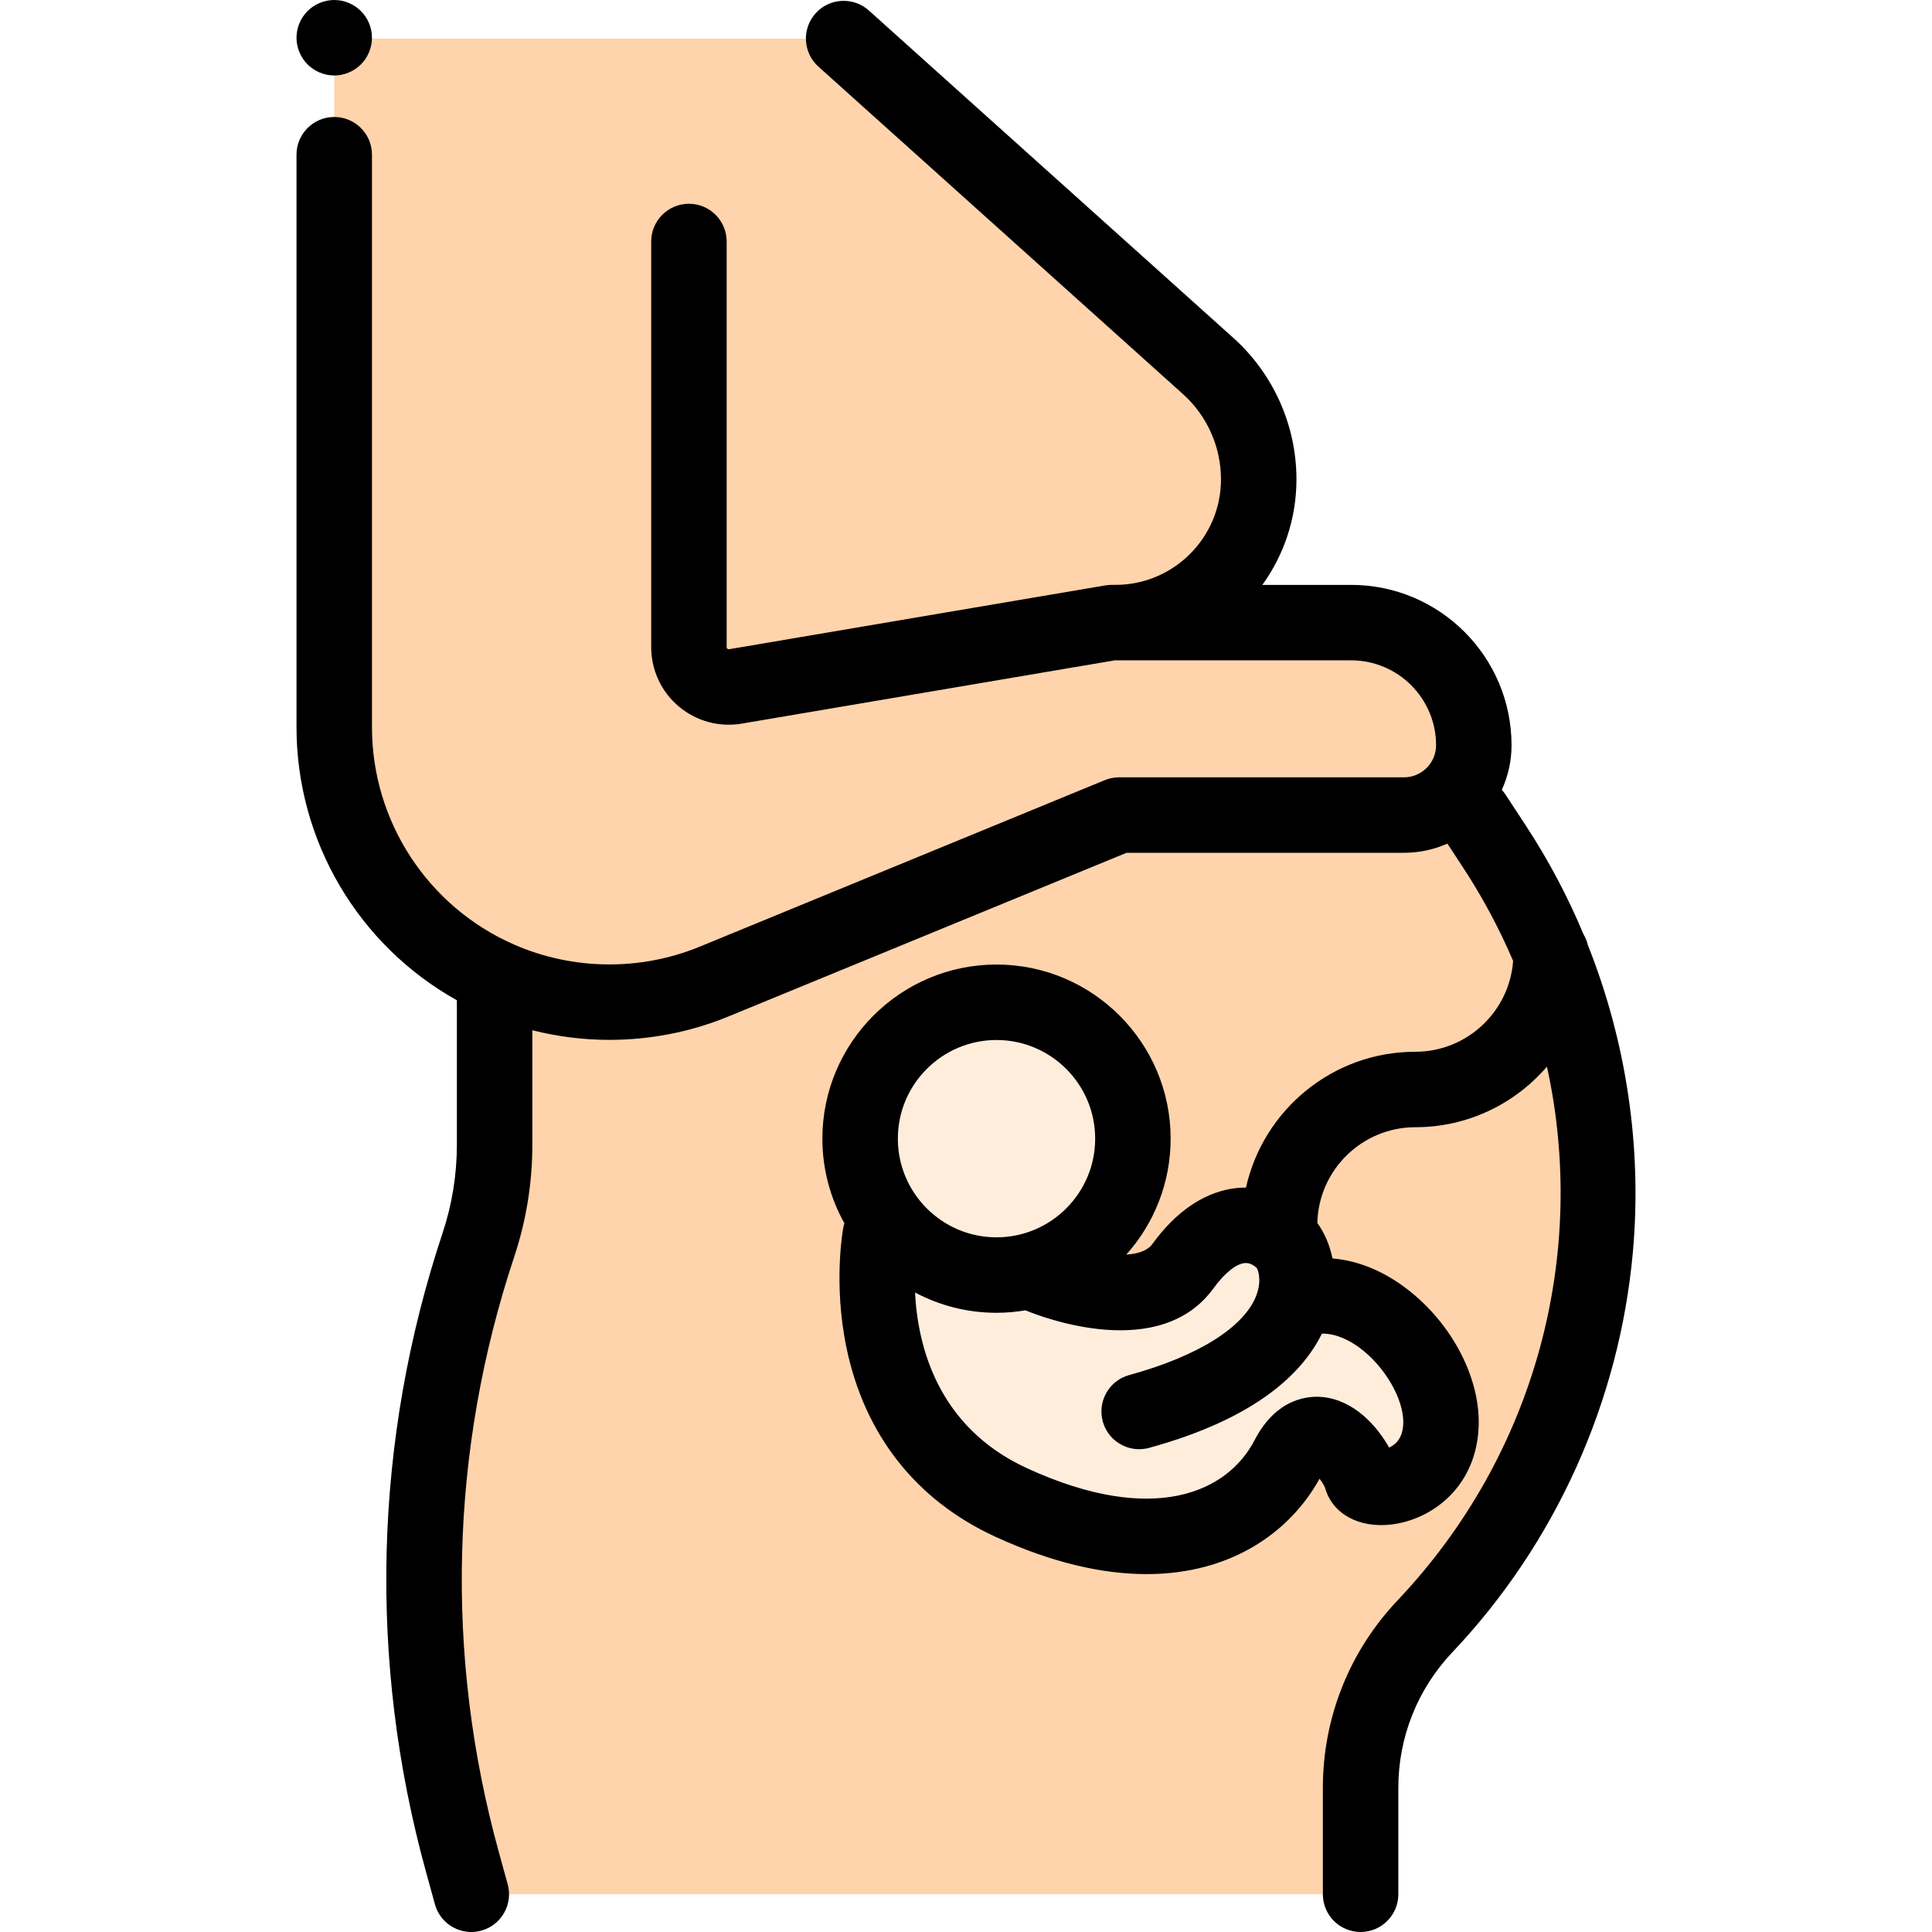
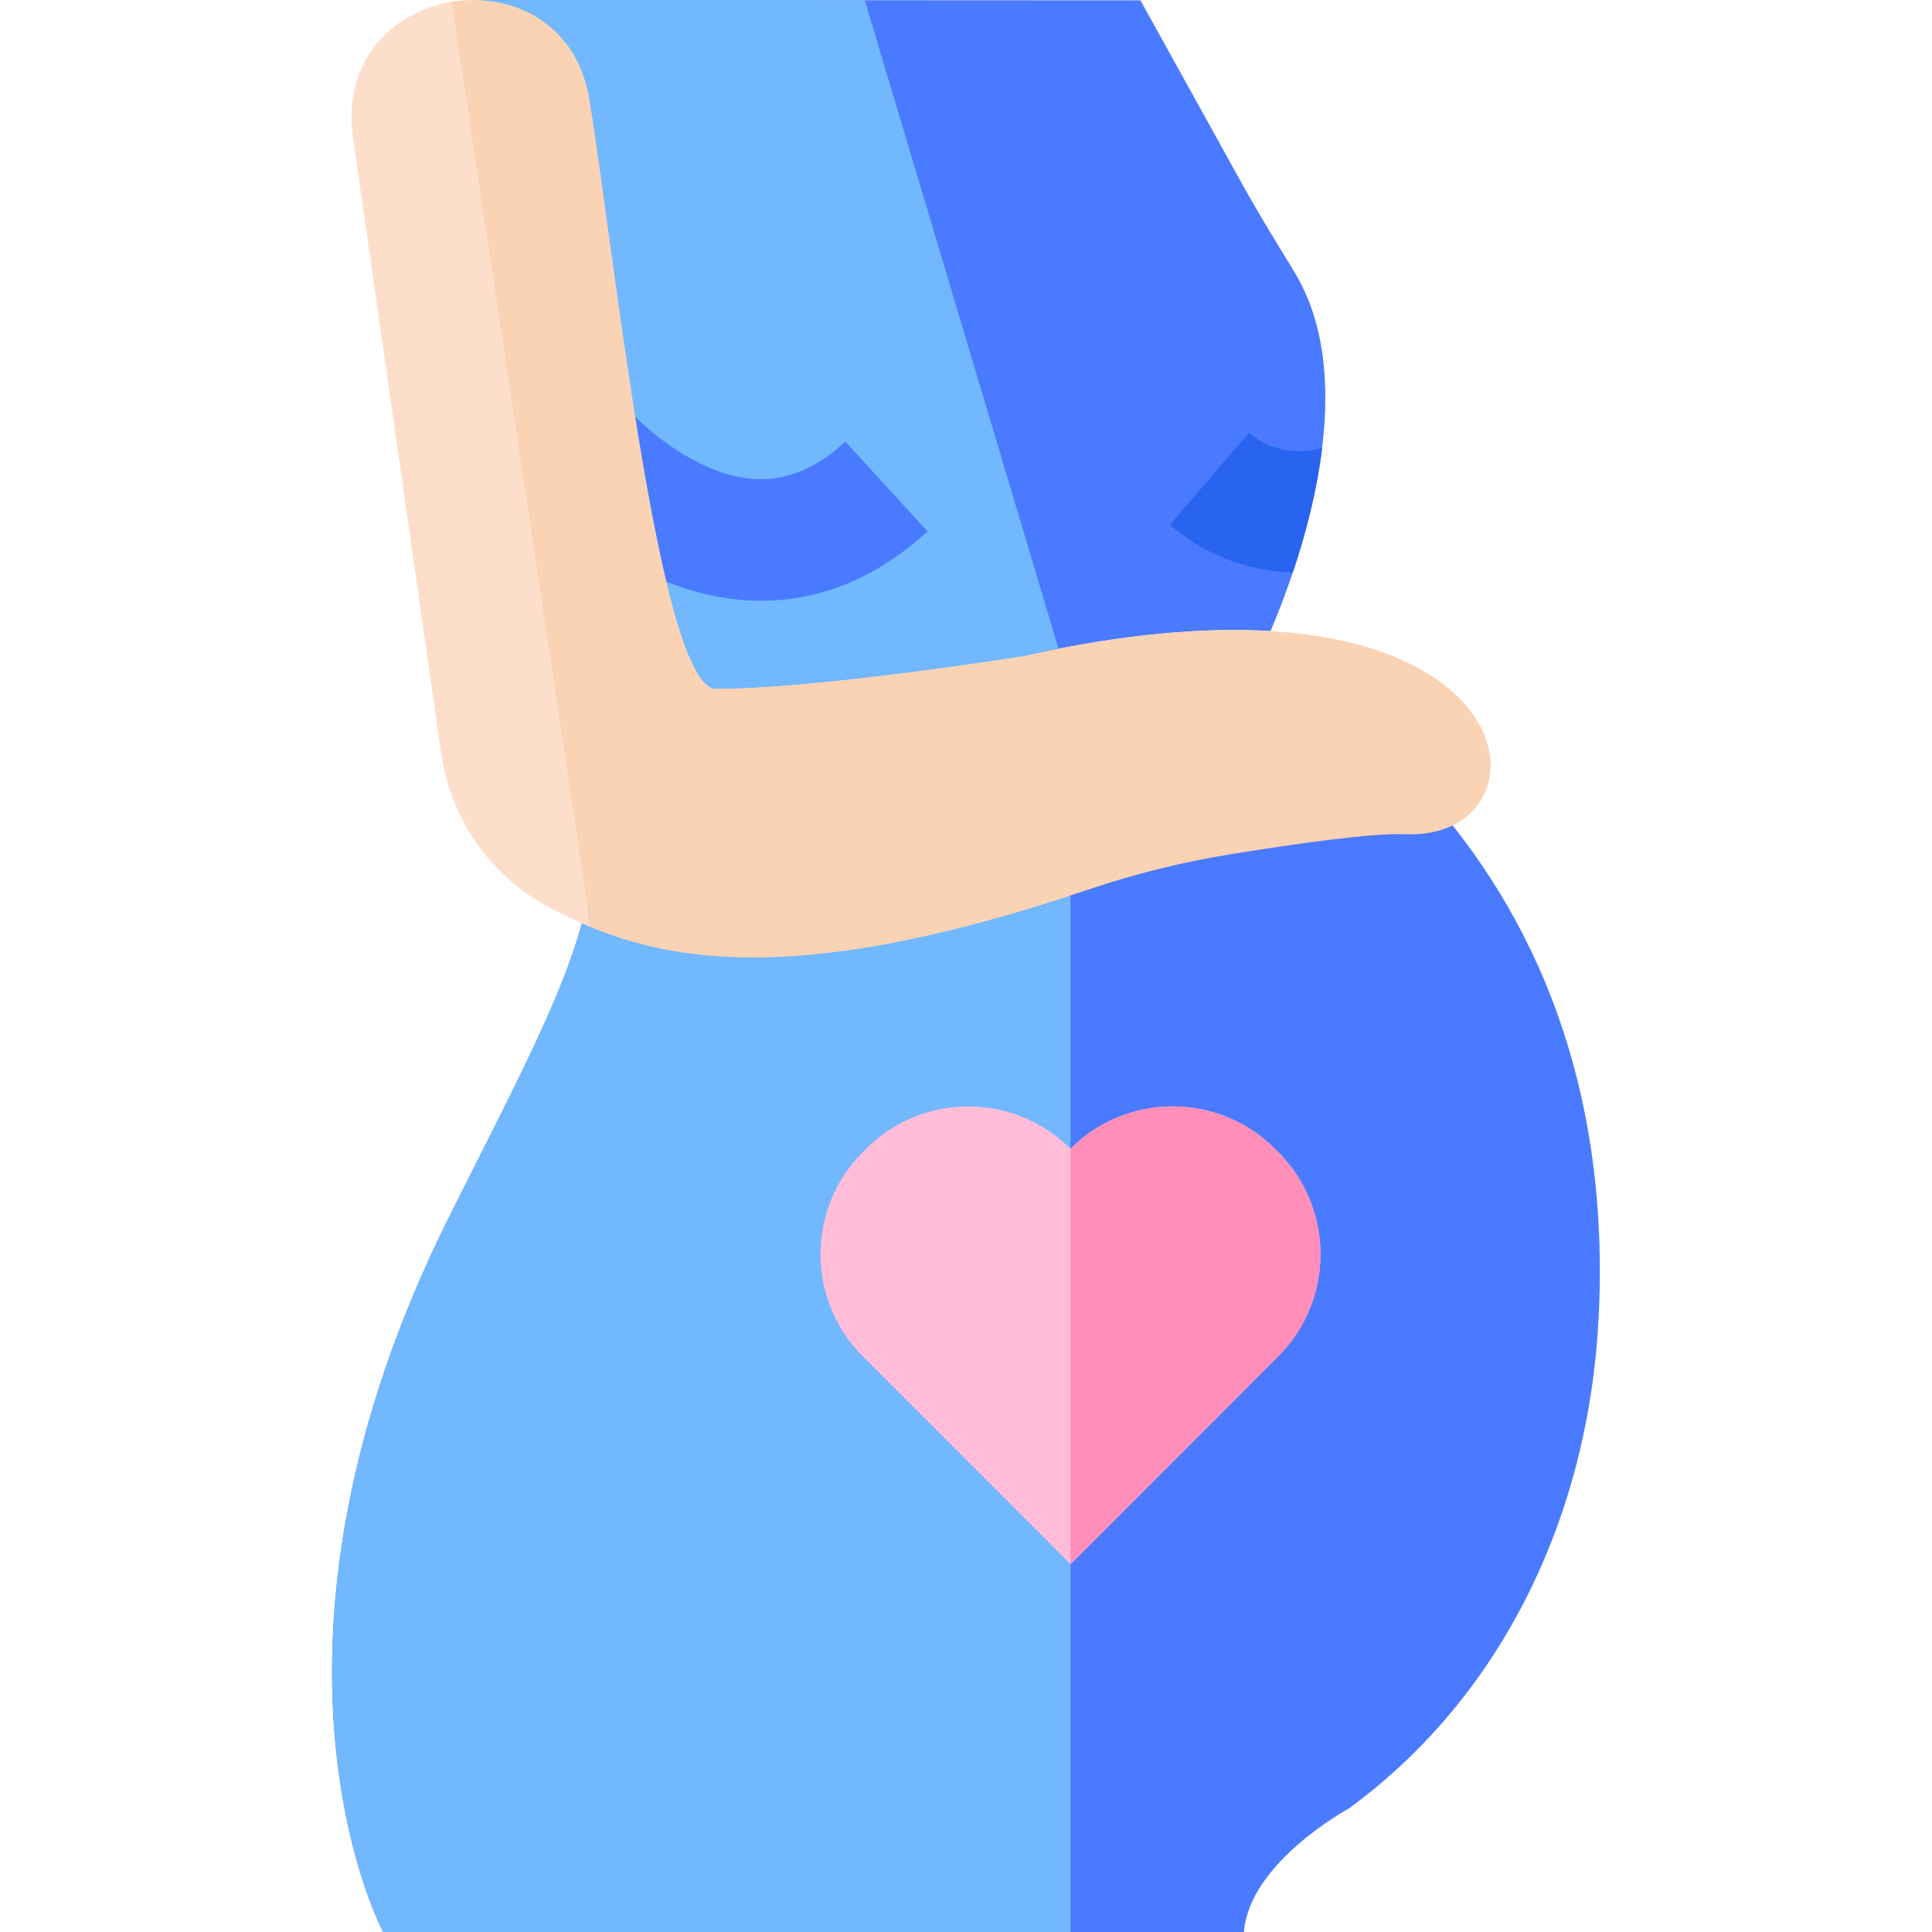
- <svg xmlns="http://www.w3.org/2000/svg" version="1.1" id="Capa_1" x="0px" y="0px" viewBox="0 0 512.003 512.003" style="enable-background:new 0 0 512.003 512.003;" xml:space="preserve" height="128" width="128">
-   <path style="fill:#FFD4AC;" d="M396.079,224.396L390.576,216h-18.5c10.217,0,18.5-8.283,18.5-18.5l0,0  c0-17.949-14.551-32.5-32.5-32.5h-62.465c20.967,0,37.965-16.997,37.965-37.965l0,0c0-11.462-4.871-22.384-13.398-30.043  l-96.602-86.771H88.961L88.576,10v182.695c0,28.948,17.124,55.155,43.636,66.78l0,0h-1.136v43.908  c0,9.019-1.451,17.979-4.297,26.538l0,0c-17.578,52.859-19.059,109.749-4.256,163.451l2.378,8.628h235.674v-28.211  c0-15.918,6.101-31.23,17.049-42.785l0,0C430.927,374.74,438.566,289.217,396.079,224.396z" />
-   <g>
-     <circle style="fill:#FFEDDC;" cx="264.09" cy="301.76" r="36.15" />
-     <path style="fill:#FFEDDC;" d="M233.314,327.16c0,0-9.449,50.734,34.659,71.013c43.945,20.204,66.056,2.254,73.383-11.912   s17.983,0.003,19.448,5.376c1.465,5.373,20.583,2.922,21.072-14.174s-19.952-39.558-38.143-32.832" />
-     <path style="fill:#FFEDDC;" d="M275.322,337.906c0,0,27.919,11.799,38.177-2.367s20.927-12.287,26.789-6.426   s10.018,31.681-38.395,44.939" />
-   </g>
-   <path d="M88.577,20c2.63,0,5.21-1.07,7.07-2.93s2.93-4.44,2.93-7.07s-1.07-5.21-2.93-7.07S91.207,0,88.577,0s-5.21,1.07-7.07,2.93  s-2.93,4.44-2.93,7.07s1.07,5.21,2.93,7.07C83.367,18.93,85.947,20,88.577,20z" />
-   <path d="M420.795,250.419c-0.238-0.999-0.624-1.938-1.137-2.795c-4.168-9.983-9.248-19.605-15.215-28.709l-5.503-8.396  c-0.284-0.433-0.604-0.827-0.94-1.201c1.649-3.603,2.576-7.603,2.576-11.817c0-23.435-19.065-42.5-42.5-42.5h-23.532  c5.676-7.879,9.032-17.535,9.032-27.965c0-14.278-6.092-27.94-16.715-37.482L230.258,2.782c-4.109-3.69-10.431-3.353-14.122,0.757  c-3.69,4.108-3.352,10.431,0.757,14.122l96.602,86.771c6.406,5.754,10.08,13.993,10.08,22.604c0,15.419-12.545,27.964-27.964,27.964  h-1.036c-0.561,0-1.12,0.047-1.672,0.141l-99.676,16.91c-0.083,0.014-0.255,0.043-0.454-0.124c-0.198-0.167-0.198-0.342-0.198-0.426  V64c0-5.523-4.477-10-10-10s-10,4.477-10,10v107.5c0,6.066,2.658,11.791,7.292,15.705c4.634,3.915,10.724,5.576,16.704,4.563  L295.418,175h62.658c12.407,0,22.5,10.093,22.5,22.5c0,4.687-3.813,8.5-8.5,8.5h-75.5c-1.304,0-2.596,0.255-3.802,0.751  l-107.356,44.136c-15.707,6.458-33.636,6.25-49.19-0.57c-22.873-10.029-37.652-32.647-37.652-57.622V41c0-5.523-4.477-10-10-10  s-10,4.477-10,10v151.695c0,30.241,16.45,57.849,42.5,72.386v38.302c0,7.961-1.274,15.828-3.786,23.382  c-18.267,54.93-19.79,113.46-4.407,169.265l2.378,8.628c1.223,4.435,5.247,7.345,9.635,7.345c0.88,0,1.774-0.117,2.664-0.362  c5.324-1.468,8.45-6.974,6.983-12.298l-2.378-8.628c-14.327-51.971-12.908-106.481,4.104-157.638  c3.19-9.593,4.808-19.583,4.808-29.693v-30.355c6.688,1.688,13.557,2.548,20.429,2.548c10.734,0,21.471-2.062,31.518-6.192  L298.551,226h73.524c4.092,0,7.982-0.874,11.503-2.433l4.137,6.312c5.229,7.978,9.648,16.274,13.281,24.784  c-0.99,13.434-12.229,24.064-25.911,24.064c-21.929,0-40.31,15.431-44.885,36.001c-0.628-0.002-1.256,0.013-1.886,0.063  c-5.875,0.467-14.62,3.428-22.915,14.883c-1.3,1.796-3.842,2.616-6.916,2.806c7.301-8.165,11.75-18.931,11.75-30.721  c0-25.445-20.702-46.147-46.147-46.147s-46.146,20.702-46.146,46.147c0,8.134,2.123,15.778,5.833,22.421  c-0.116,0.373-0.218,0.754-0.291,1.148c-0.111,0.597-2.682,14.812,0.828,31.761c4.793,23.148,18.447,40.497,39.485,50.17  c15.225,7,28.584,9.899,40.053,9.898c22.978-0.001,38.353-11.645,45.846-25.282c0.665,0.865,1.252,1.82,1.481,2.462  c1.899,6.815,8.936,10.701,17.549,9.674c10.824-1.293,22.684-10.063,23.147-26.263c0.377-13.208-7.729-28.084-20.172-37.017  c-5.975-4.289-12.304-6.711-18.569-7.224c-0.77-3.718-2.227-6.943-4.02-9.402c0.327-14.049,11.849-25.379,25.975-25.379  c13.935,0,26.434-6.239,34.875-16.06c10.876,49.63-2.843,102.667-39.595,141.46c-12.762,13.47-19.79,31.107-19.79,49.662V502  c0,5.523,4.477,10,10,10s10-4.477,10-10v-28.211c0-13.416,5.082-26.168,14.308-35.908c27.322-28.839,44.315-66.514,47.85-106.083  C435.209,304.08,431.012,276.11,420.795,250.419z M264.087,275.613c14.417,0,26.147,11.729,26.147,26.147  c0,14.417-11.729,26.146-26.147,26.146c-14.417,0-26.146-11.729-26.146-26.146C237.941,287.342,249.67,275.613,264.087,275.613z   M371.88,377.178c-0.069,2.421-0.774,4.193-2.157,5.418c-0.515,0.457-1.066,0.791-1.588,1.031  c-3.184-5.686-9.198-12.503-17.548-13.388c-3.478-0.367-12.205,0.007-18.113,11.428c-7.102,13.73-26.678,22.889-60.324,7.42  c-23.7-10.897-28.951-32.424-29.652-46.56c6.446,3.427,13.793,5.378,21.589,5.378c2.615,0,5.177-0.23,7.675-0.65  c4.865,2.005,35.692,13.682,49.837-5.851c2.895-3.998,5.998-6.493,8.301-6.676c1.334-0.101,2.435,0.622,3.167,1.311  c0.397,0.683,1.299,3.341-0.051,7.06c-3.09,8.513-15.397,16.279-33.764,21.309c-5.327,1.459-8.462,6.959-7.004,12.286  c1.217,4.443,5.245,7.361,9.639,7.361c0.875,0,1.763-0.116,2.647-0.357c28.342-7.761,40.646-19.821,45.783-30.265  c3.929-0.093,7.621,2.04,9.719,3.546C366.861,361.879,372.064,370.751,371.88,377.178z" />
-   <g>
- </g>
-   <g>
- </g>
-   <g>
- </g>
-   <g>
- </g>
-   <g>
- </g>
-   <g>
- </g>
-   <g>
- </g>
-   <g>
- </g>
-   <g>
- </g>
-   <g>
- </g>
-   <g>
- </g>
-   <g>
- </g>
-   <g>
- </g>
-   <g>
- </g>
-   <g>
- </g>
+ <svg xmlns="http://www.w3.org/2000/svg" width="128" height="128" viewBox="-88 0 512 512">
+   <path d="m262.379 118.699c-1.438 11.852-4.539 23.383-7.781 33.012-2.031 6.055-4.125 11.367-5.895 15.543-17.324-1.051-38.957.676-65.484 6.613 0 0-54.414 8.652-81.445 8.652-14.898 0-26.805-114.414-33.516-155.957-2.93-18.164-16.703-26.516-30.637-26.559l176.602.086 27.062 48.855c4.359 7.855 9.082 15.5 13.754 23.164 8.188 13.453 9.328 30.328 7.34 46.59zm0 0" fill="#4a7aff" />
+   <path d="m286.785 207.074c23.543 24.789 52.496 69.41 48.879 141.91-2.664 53.441-26.055 100.914-66.168 130.258 0 0-26.41 14.25-27.836 32.758h-228.121s-40.207-74.816 17.957-190.473c18.918-37.605 30.977-60.367 35.625-80.555zm0 0" fill="#4a7aff" />
+   <path d="m195.691 221.133-128.57 19.84c-4.648 20.188-16.707 42.949-35.625 80.555-58.164 115.656-17.957 190.473-17.957 190.473h182.152zm0 0" fill="#71b8ff" />
+   <path d="m284.445 221.078c-9.129-.379-29.617 2.621-45.758 5.211-12.973 2.082-25.75 5.223-38.191 9.43-10.441 3.531-20.121 6.473-29.121 8.883-51.789 13.859-81.137 10.078-102.918 1.059l-36.852-245.16c1.922-.328 3.871-.488 5.82-.5h.191c13.938.051 27.711 8.398 30.641 26.559 6.707 41.551 18.617 155.961 33.52 155.961 27.027 0 81.438-8.648 81.438-8.648 26.531-5.941 48.16-7.672 65.492-6.621 70.988 4.328 69.711 55.262 35.738 53.828zm0 0" fill="#fad2b4" />
+   <path d="m68.457 245.66c-3.98-1.648-7.711-3.48-11.281-5.398-15.559-8.383-26.09-23.793-28.348-41.332l-23.453-163.719c-2.148-19.961 11.211-32.16 26.23-34.711zm0 0" fill="#fcdeca" />
+   <path d="m250.727 305.305-.871-.875c-14.957-14.957-39.207-14.957-54.164 0-14.957-14.957-39.207-14.957-54.164 0l-.871.875c-14.953 14.953-14.957 39.195-.008 54.156l55.02 55.051.023-.023.023.023 55.02-55.051c14.949-14.957 14.945-39.203-.008-54.156zm0 0" fill="#ffbdd8" />
+   <path d="m141.184.055-103.562-.051c13.934.043 27.707 8.395 30.637 26.559 6.711 41.543 18.613 155.957 33.516 155.957 27.031 0 81.445-8.652 81.445-8.652 3.172-.711 6.273-1.355 9.305-1.949zm0 0" fill="#71b8ff" />
+   <path d="m157.789 140.824c-13.344 12.207-28.148 18.379-44.059 18.379-1.168 0-2.348-.031-3.543-.098-7.801-.441-15.059-2.328-21.566-4.949-2.961-12.387-5.723-27.727-8.254-43.703 5.441 5.477 18.348 15.805 31.785 16.5 8.344.43 16.145-2.801 23.898-9.898zm0 0" fill="#4a7aff" />
+   <path d="m262.379 118.699c-1.438 11.852-4.539 23.383-7.781 33.012-10.254-.324-21.984-3.531-32.57-12.625l20.996-24.422c7.781 6.688 16.598 4.852 19.355 4.035zm0 0" fill="#2864f0" />
+   <path d="m250.727 305.305-.871-.875c-14.957-14.957-39.207-14.957-54.164 0v110.059l.023.023 55.02-55.051c14.949-14.957 14.945-39.203-.008-54.156zm0 0" fill="#ff8fb8" />
</svg>
